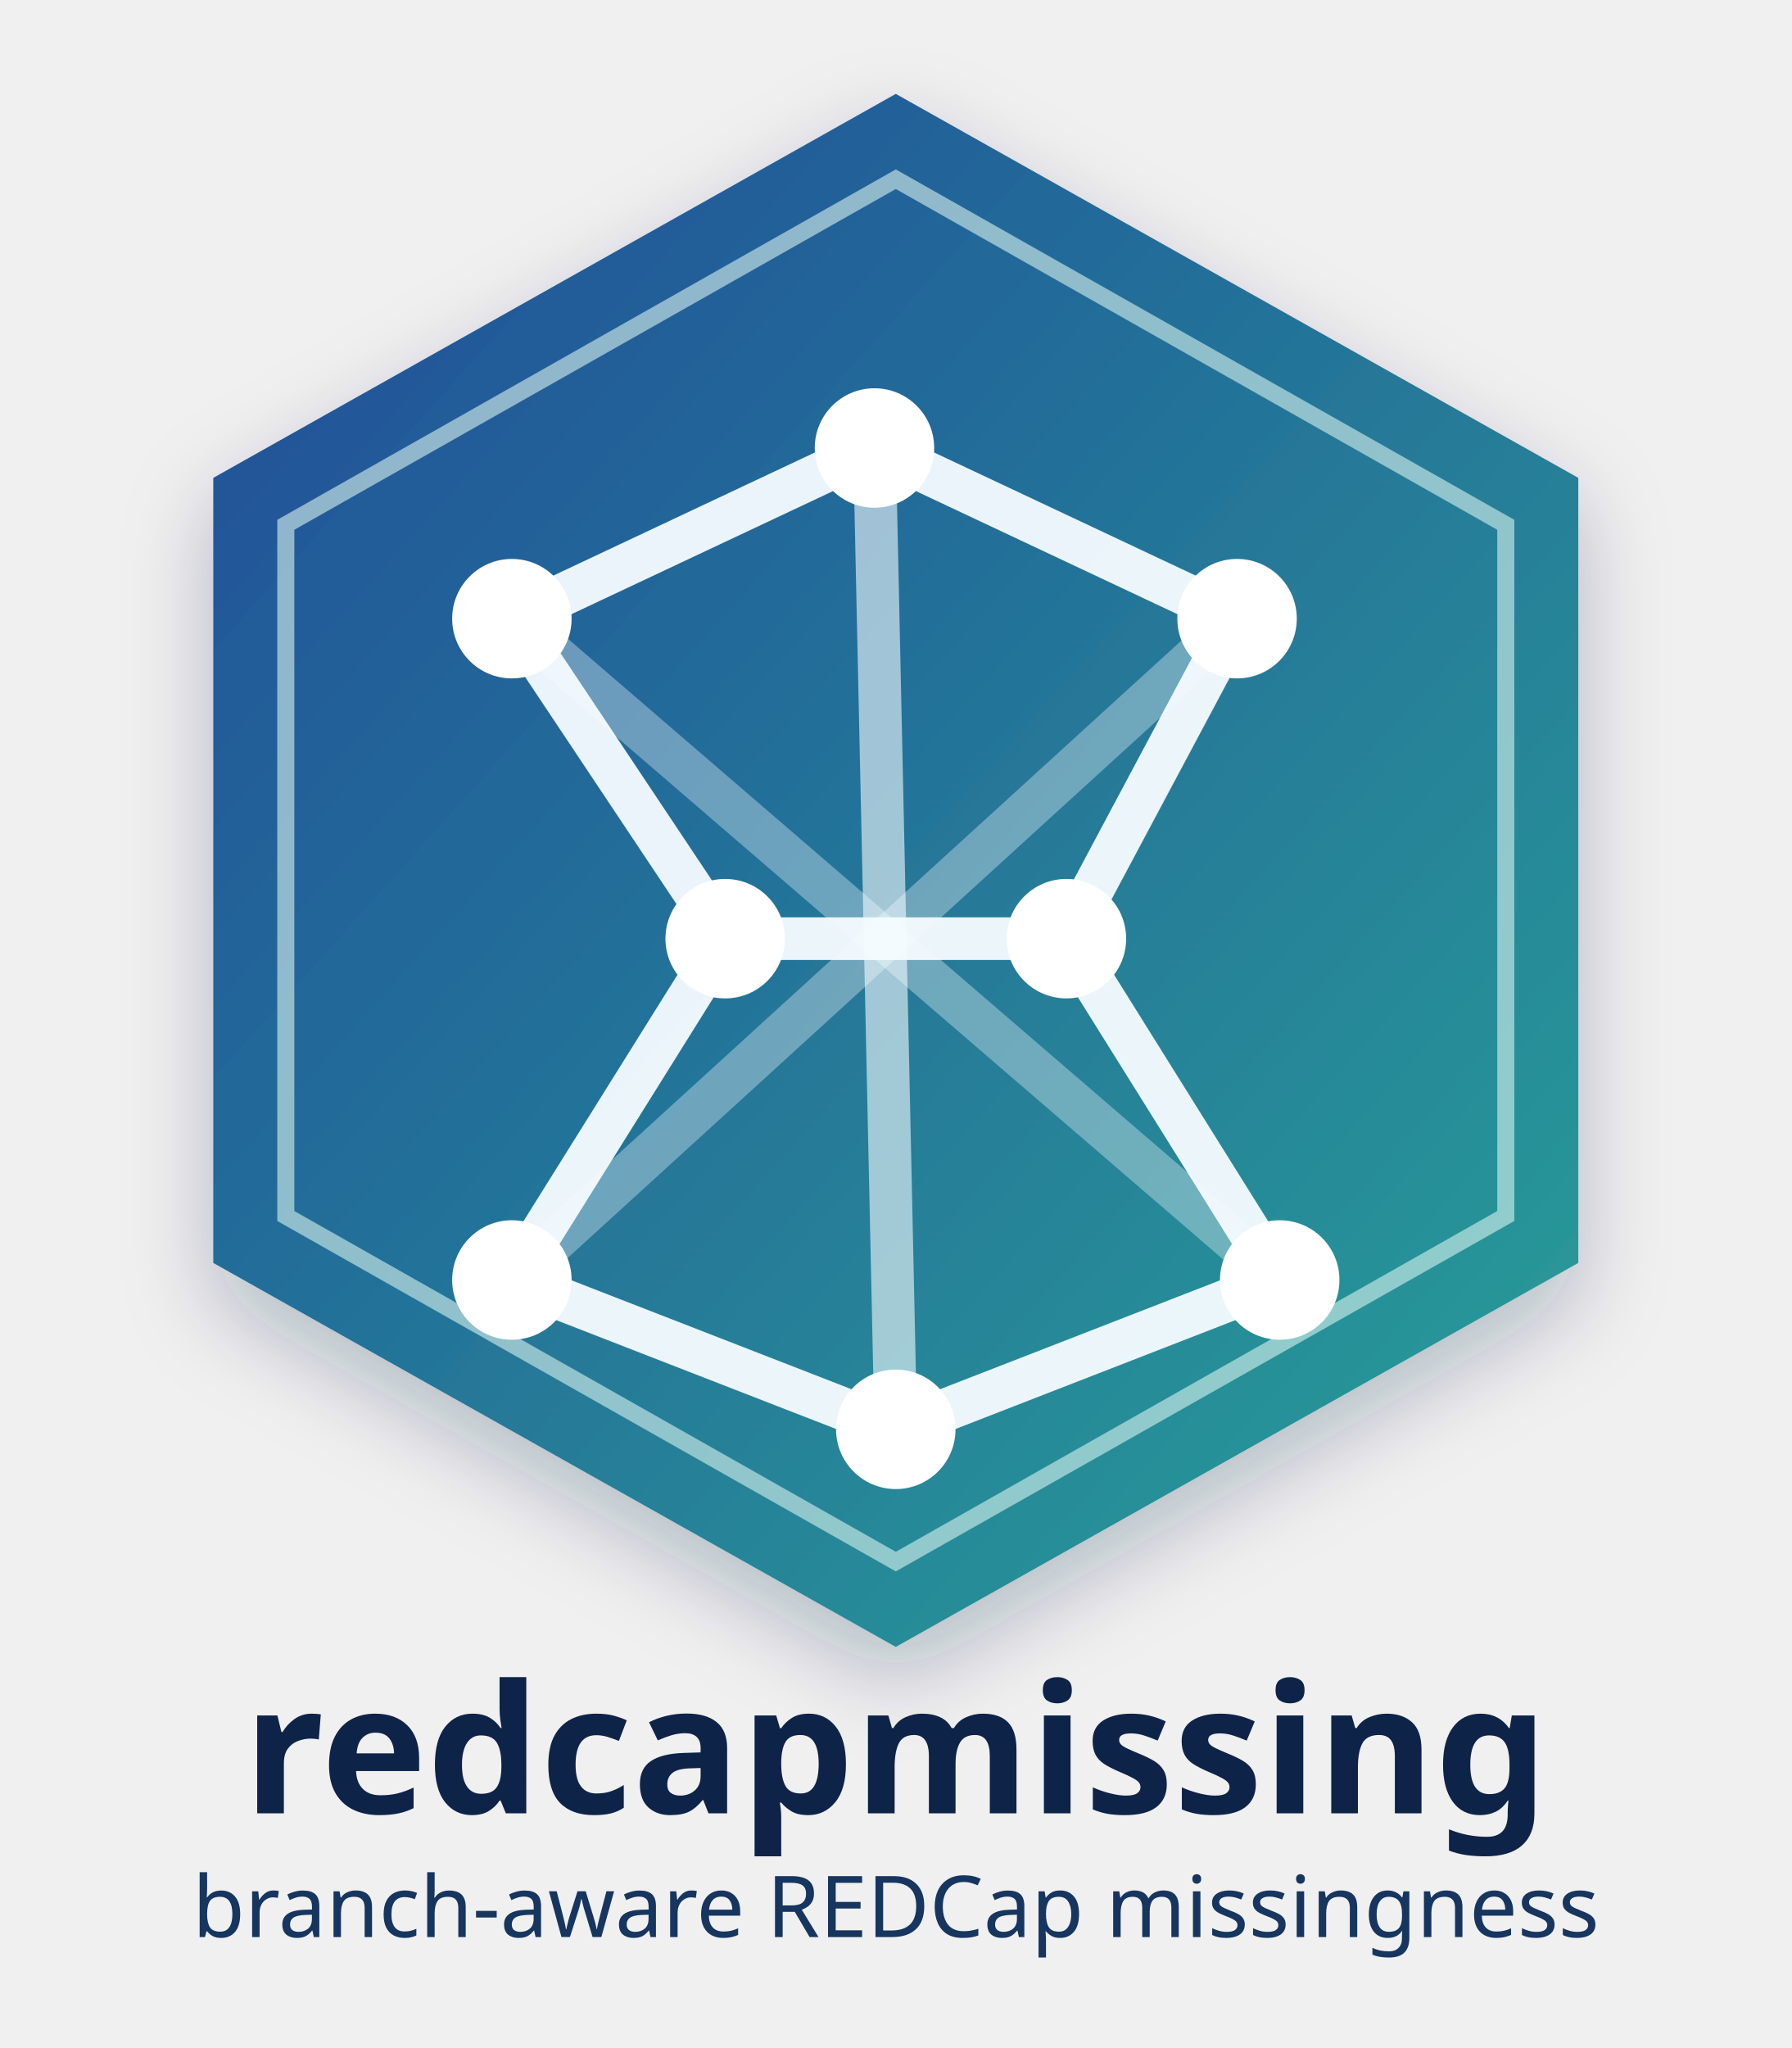
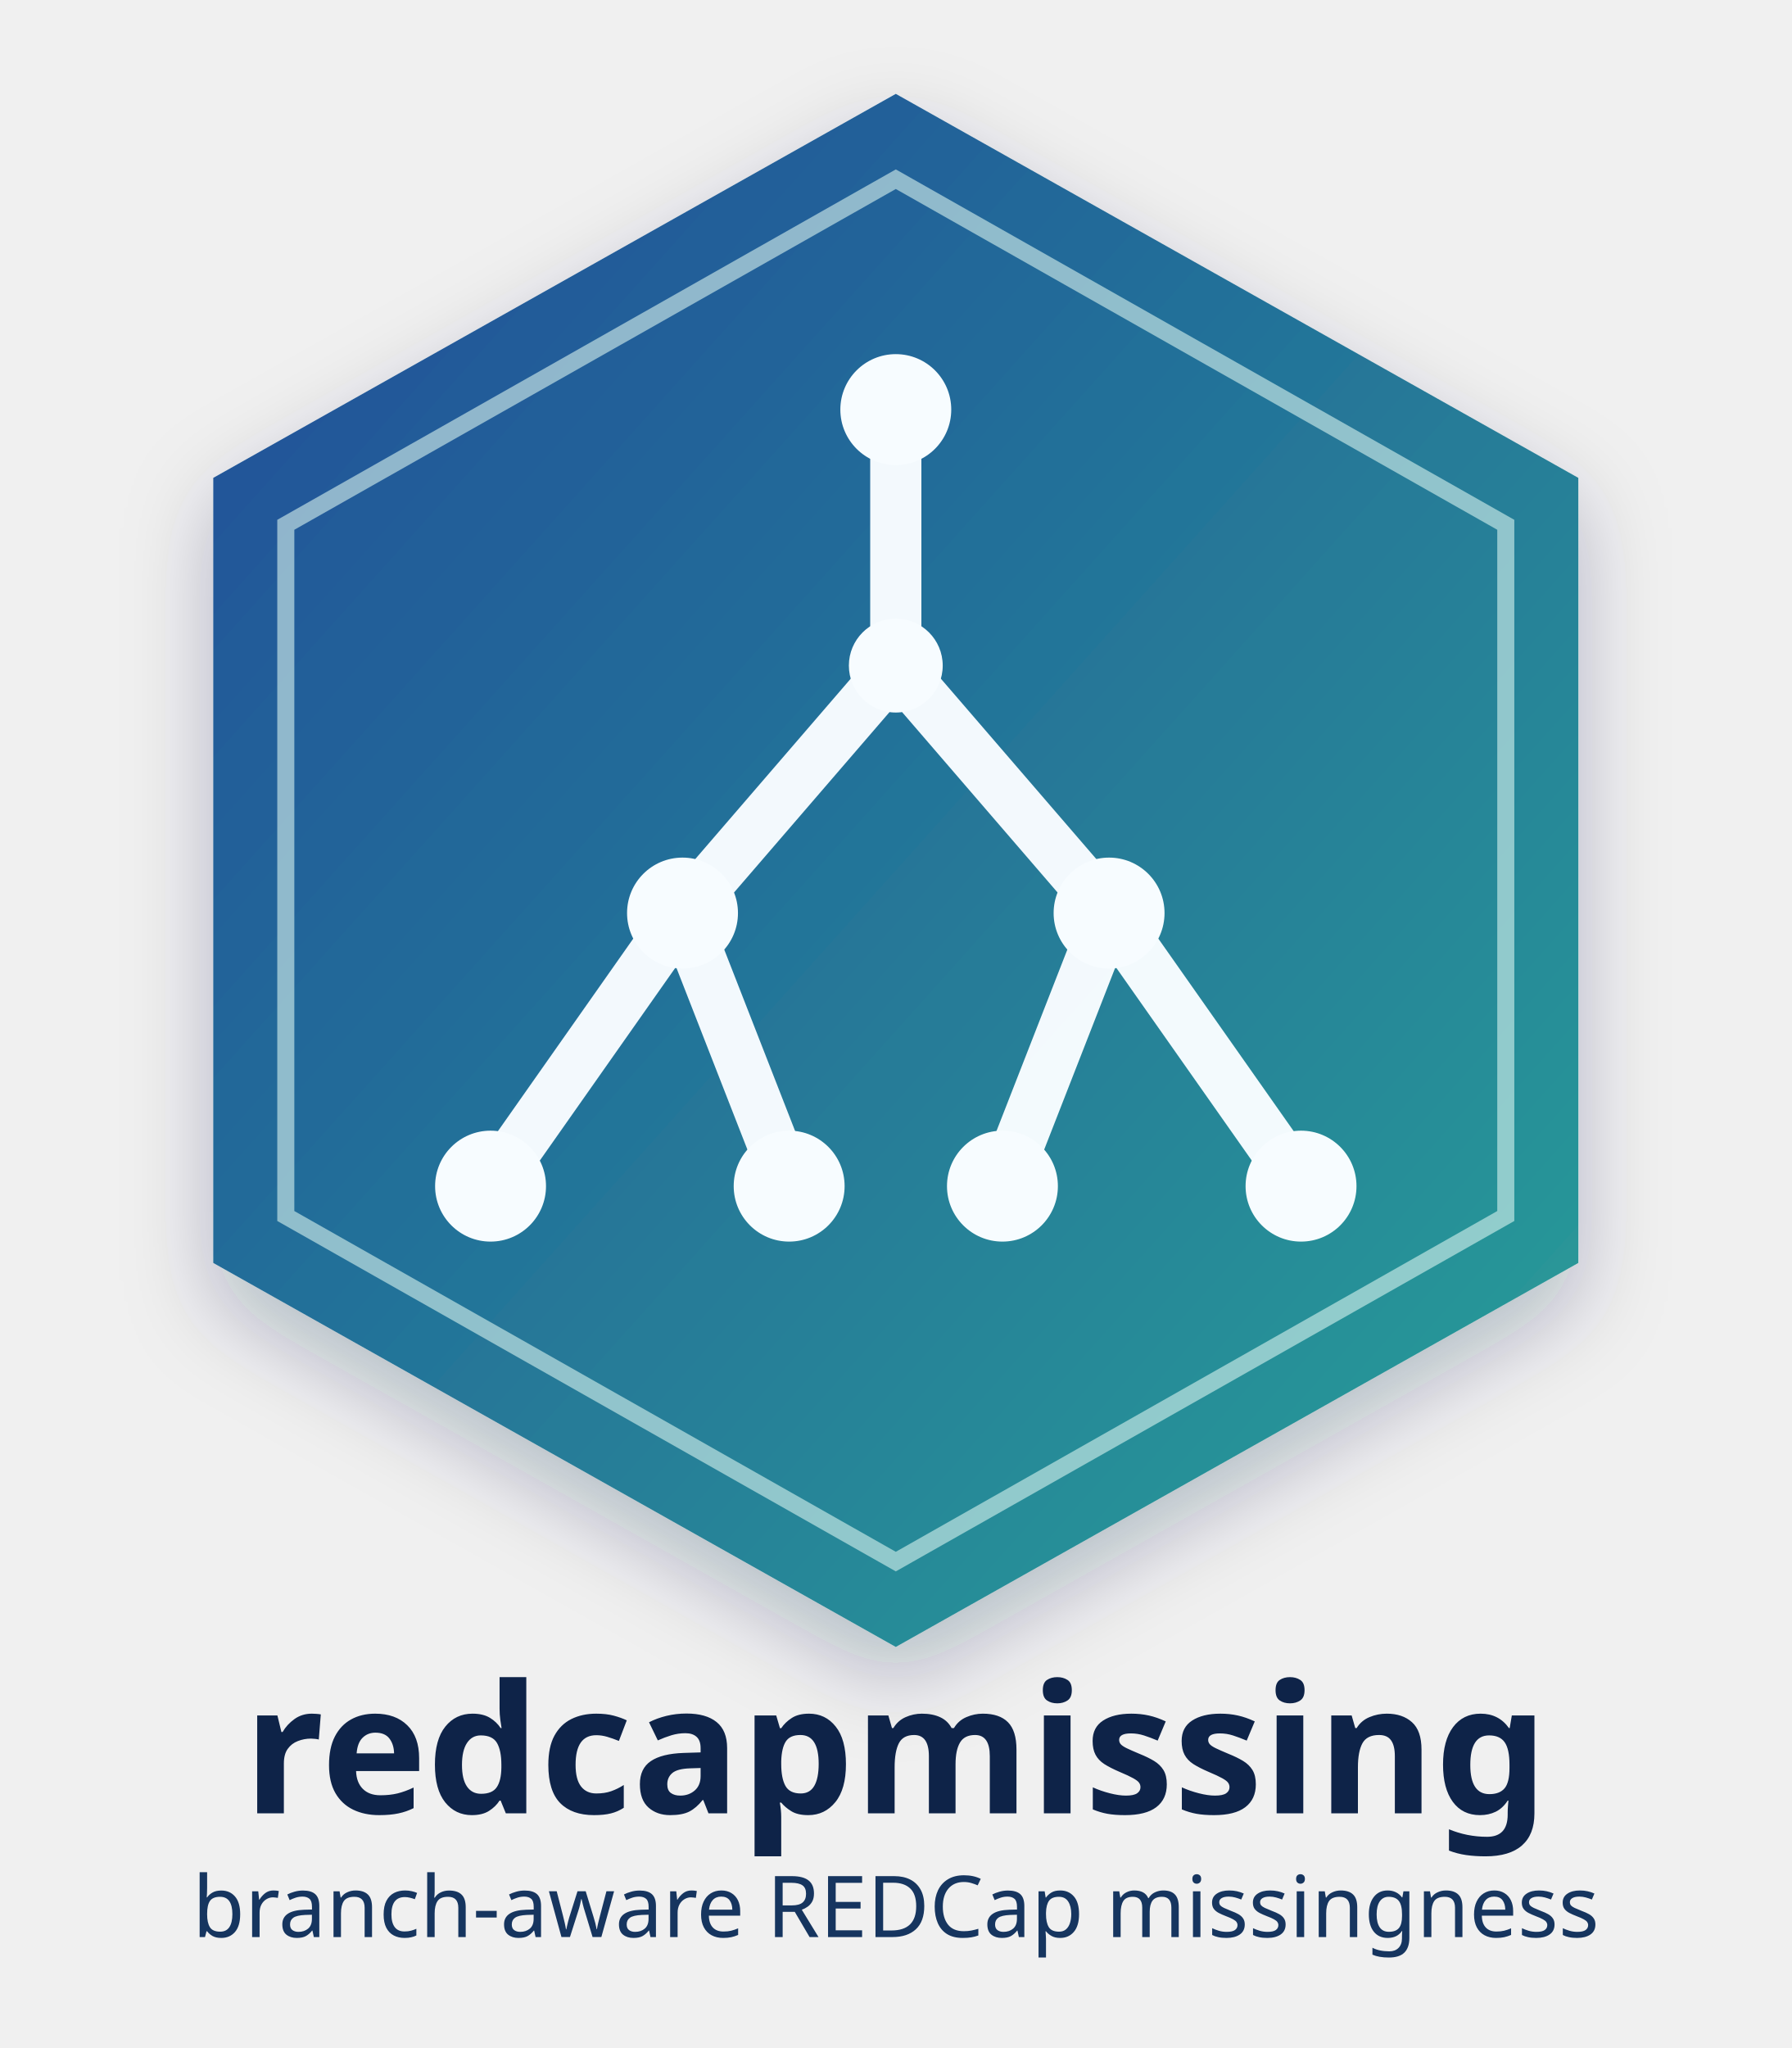
<svg xmlns="http://www.w3.org/2000/svg" viewBox="0 0 420 480" role="img" aria-labelledby="title desc">
  <defs>
    <linearGradient id="bg" x1="0" x2="1" y1="0" y2="1">
      <stop offset="0%" stop-color="#1F4B99" />
      <stop offset="100%" stop-color="#2AA198" />
    </linearGradient>
    <filter id="shadow" x="-20%" y="-20%" width="140%" height="140%">
      <feDropShadow dx="0" dy="8" stdDeviation="10" flood-color="#0E2348" flood-opacity="0.25" />
    </filter>
  </defs>
  <polygon points="210,22 370,112 370,296 210,386 50,296 50,112" fill="url(#bg)" filter="url(#shadow)" />
  <polygon points="210,42 353,123 353,285 210,366 67,285 67,123" fill="none" stroke="#D9F3EE" stroke-width="4" opacity="0.6" />
-   <g stroke="#F5FBFF" stroke-width="10" stroke-linecap="round" stroke-linejoin="round" fill="none">
-     <path d="M120 145 L205 105 L290 145 L250 220 L170 220 Z" opacity="0.95" />
-     <path d="M170 220 L120 300 L210 335 L300 300 L250 220" opacity="0.95" />
-     <path d="M205 105 L210 335" opacity="0.6" />
-     <path d="M120 145 L300 300" opacity="0.35" />
-     <path d="M290 145 L120 300" opacity="0.35" />
+   <g fill="none" stroke="#F7FCFF" stroke-width="12" stroke-linecap="round" stroke-linejoin="round">
+     <path d="M210 96 L210 156" opacity="0.98" />
+     <path d="M210 156 L160 214" opacity="0.98" />
+     <path d="M210 156 L260 214" opacity="0.98" />
+     <path d="M160 214 L115 278" opacity="0.98" />
+     <path d="M160 214 L185 278" opacity="0.98" />
+     <path d="M260 214 L235 278" opacity="0.98" />
+     <path d="M260 214 L305 278" opacity="0.98" />
  </g>
-   <g fill="#FFFFFF">
-     <circle cx="120" cy="145" r="14" />
-     <circle cx="205" cy="105" r="14" />
-     <circle cx="290" cy="145" r="14" />
-     <circle cx="170" cy="220" r="14" />
-     <circle cx="250" cy="220" r="14" />
-     <circle cx="120" cy="300" r="14" />
-     <circle cx="210" cy="335" r="14" />
-     <circle cx="300" cy="300" r="14" />
+   <g fill="#F7FCFF">
+     <circle cx="210" cy="96" r="13" />
+     <circle cx="210" cy="156" r="11" />
+     <circle cx="160" cy="214" r="13" />
+     <circle cx="260" cy="214" r="13" />
+     <circle cx="115" cy="278" r="13" />
+     <circle cx="185" cy="278" r="13" />
+     <circle cx="235" cy="278" r="13" />
+     <circle cx="305" cy="278" r="13" />
  </g>
  <text x="210" y="425" text-anchor="middle" font-family="'Trebuchet MS', 'Avenir Next', sans-serif" font-size="42" font-weight="700" fill="#0E2348">redcapmissing</text>
  <text x="210" y="454" text-anchor="middle" font-family="'Trebuchet MS', 'Avenir Next', sans-serif" font-size="20" fill="#16355F">branch-aware REDCap missingness</text>
</svg>
